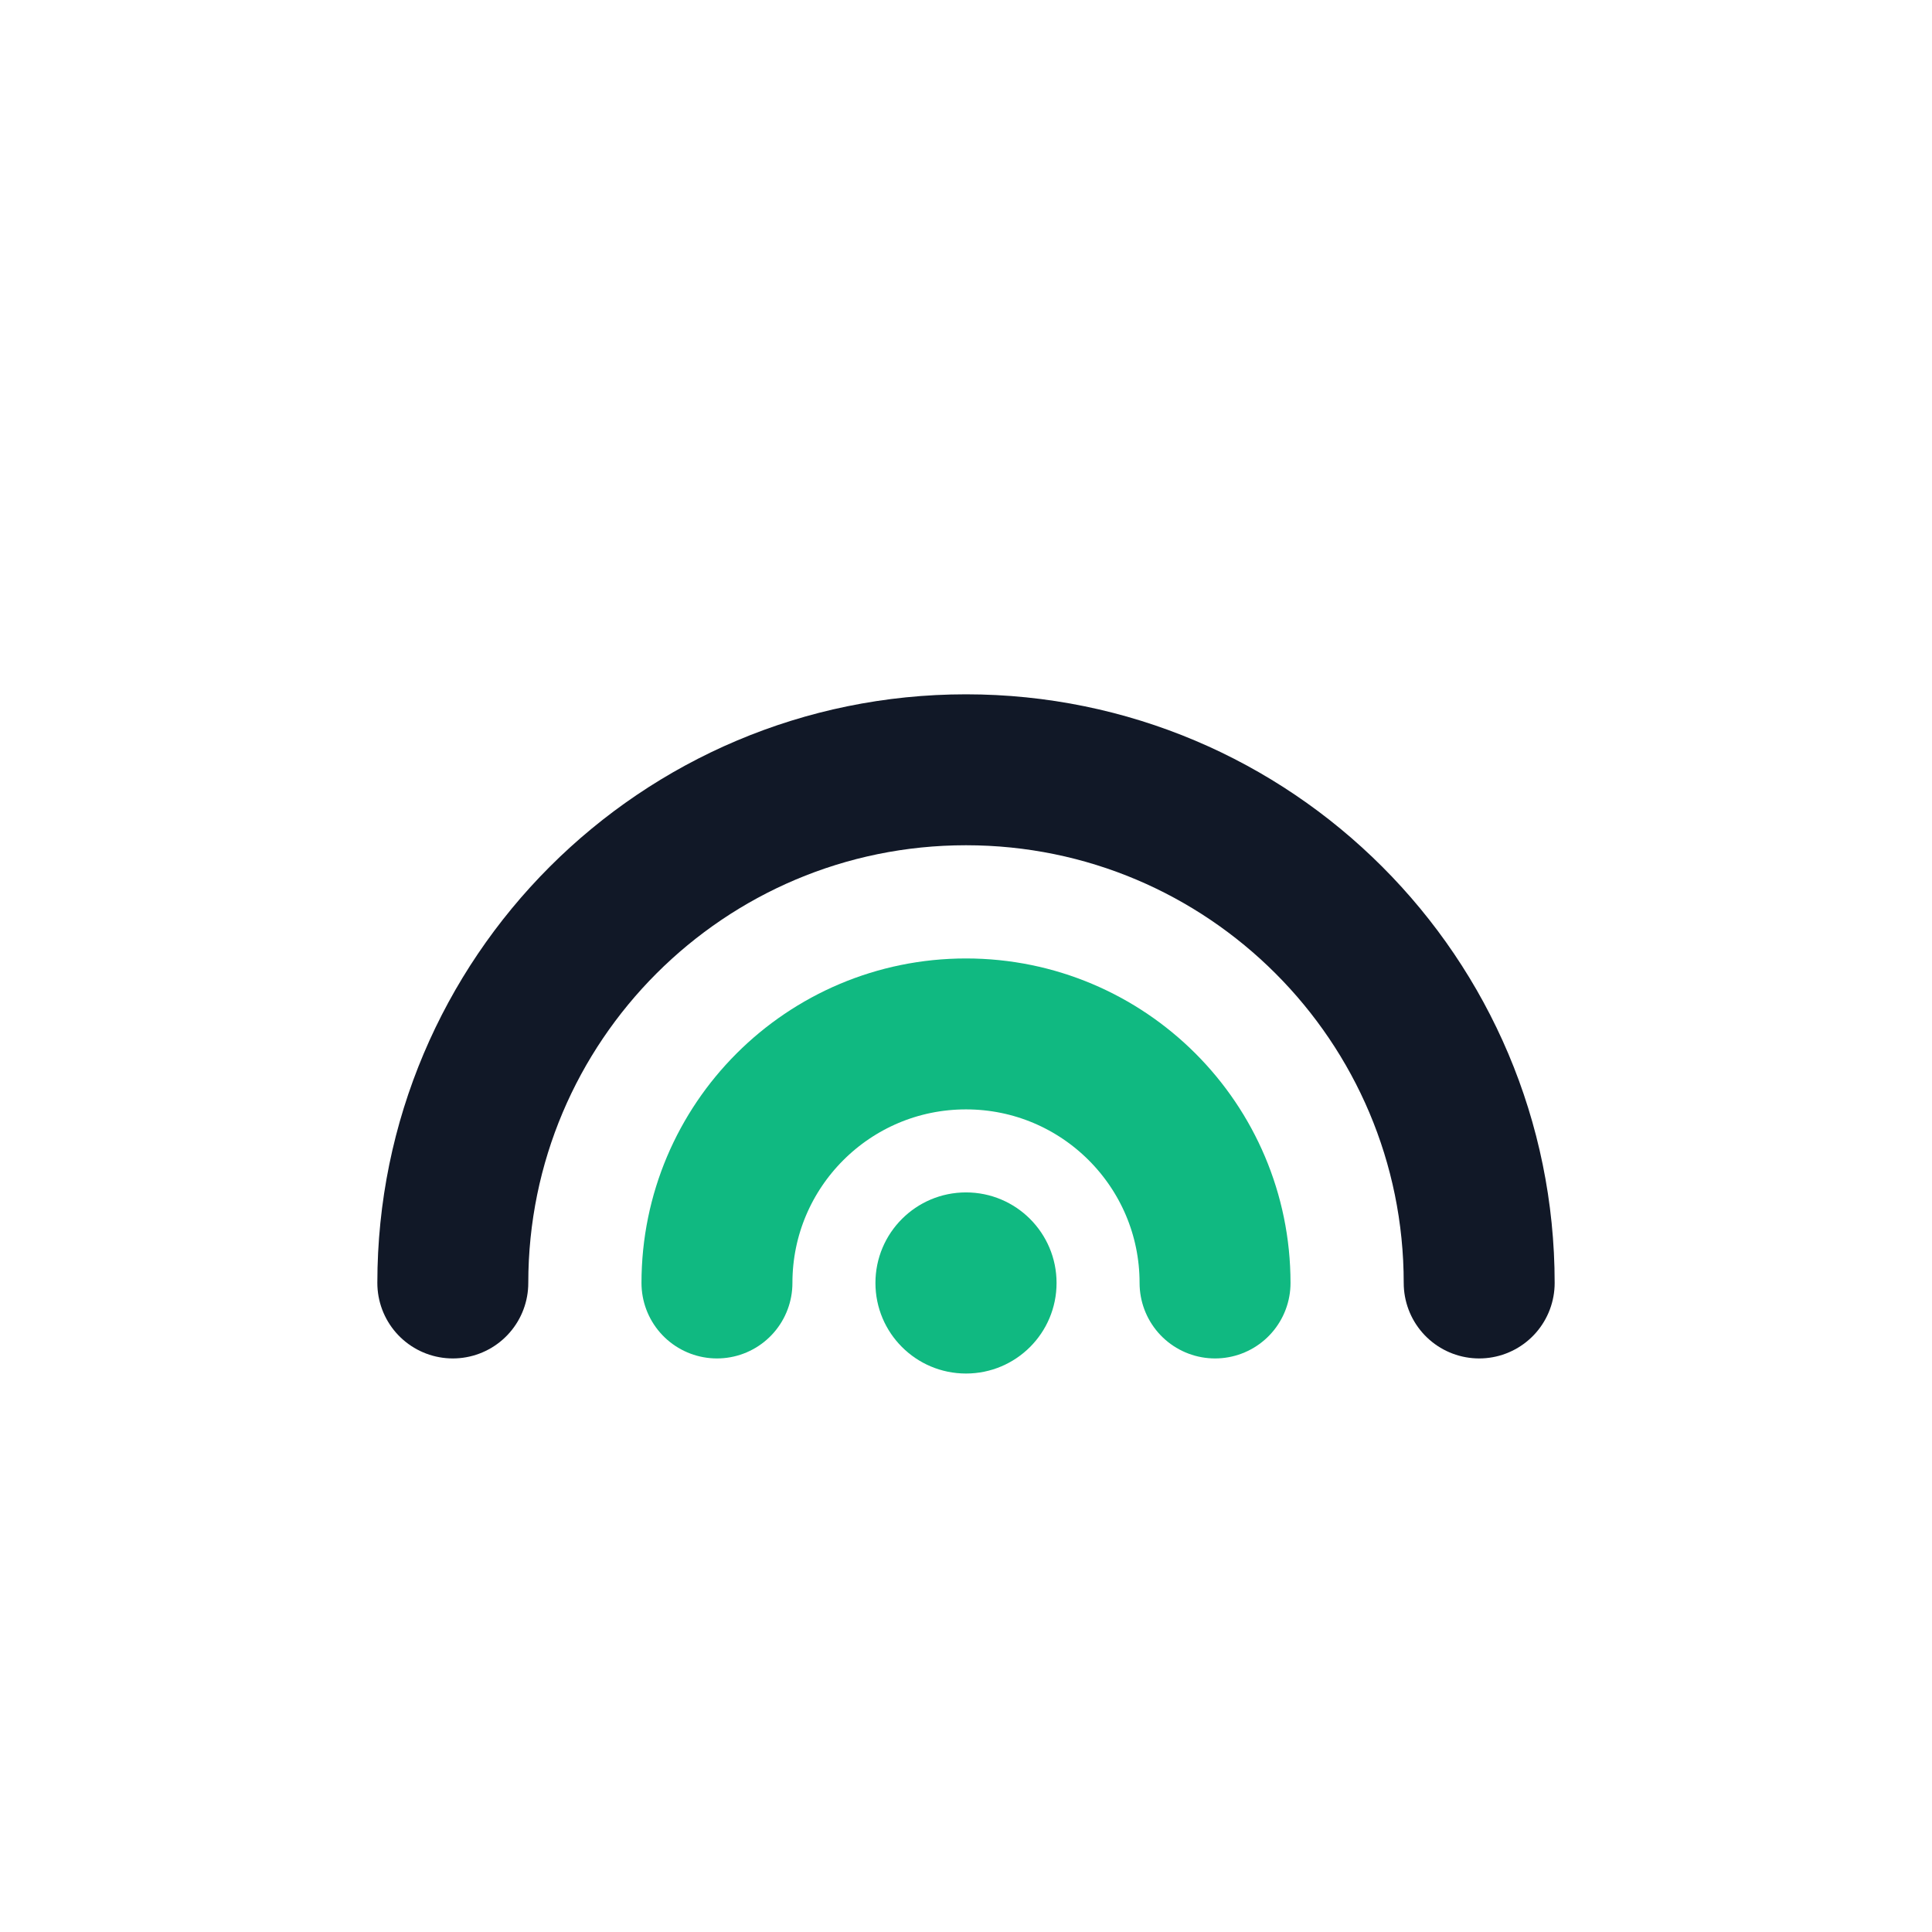
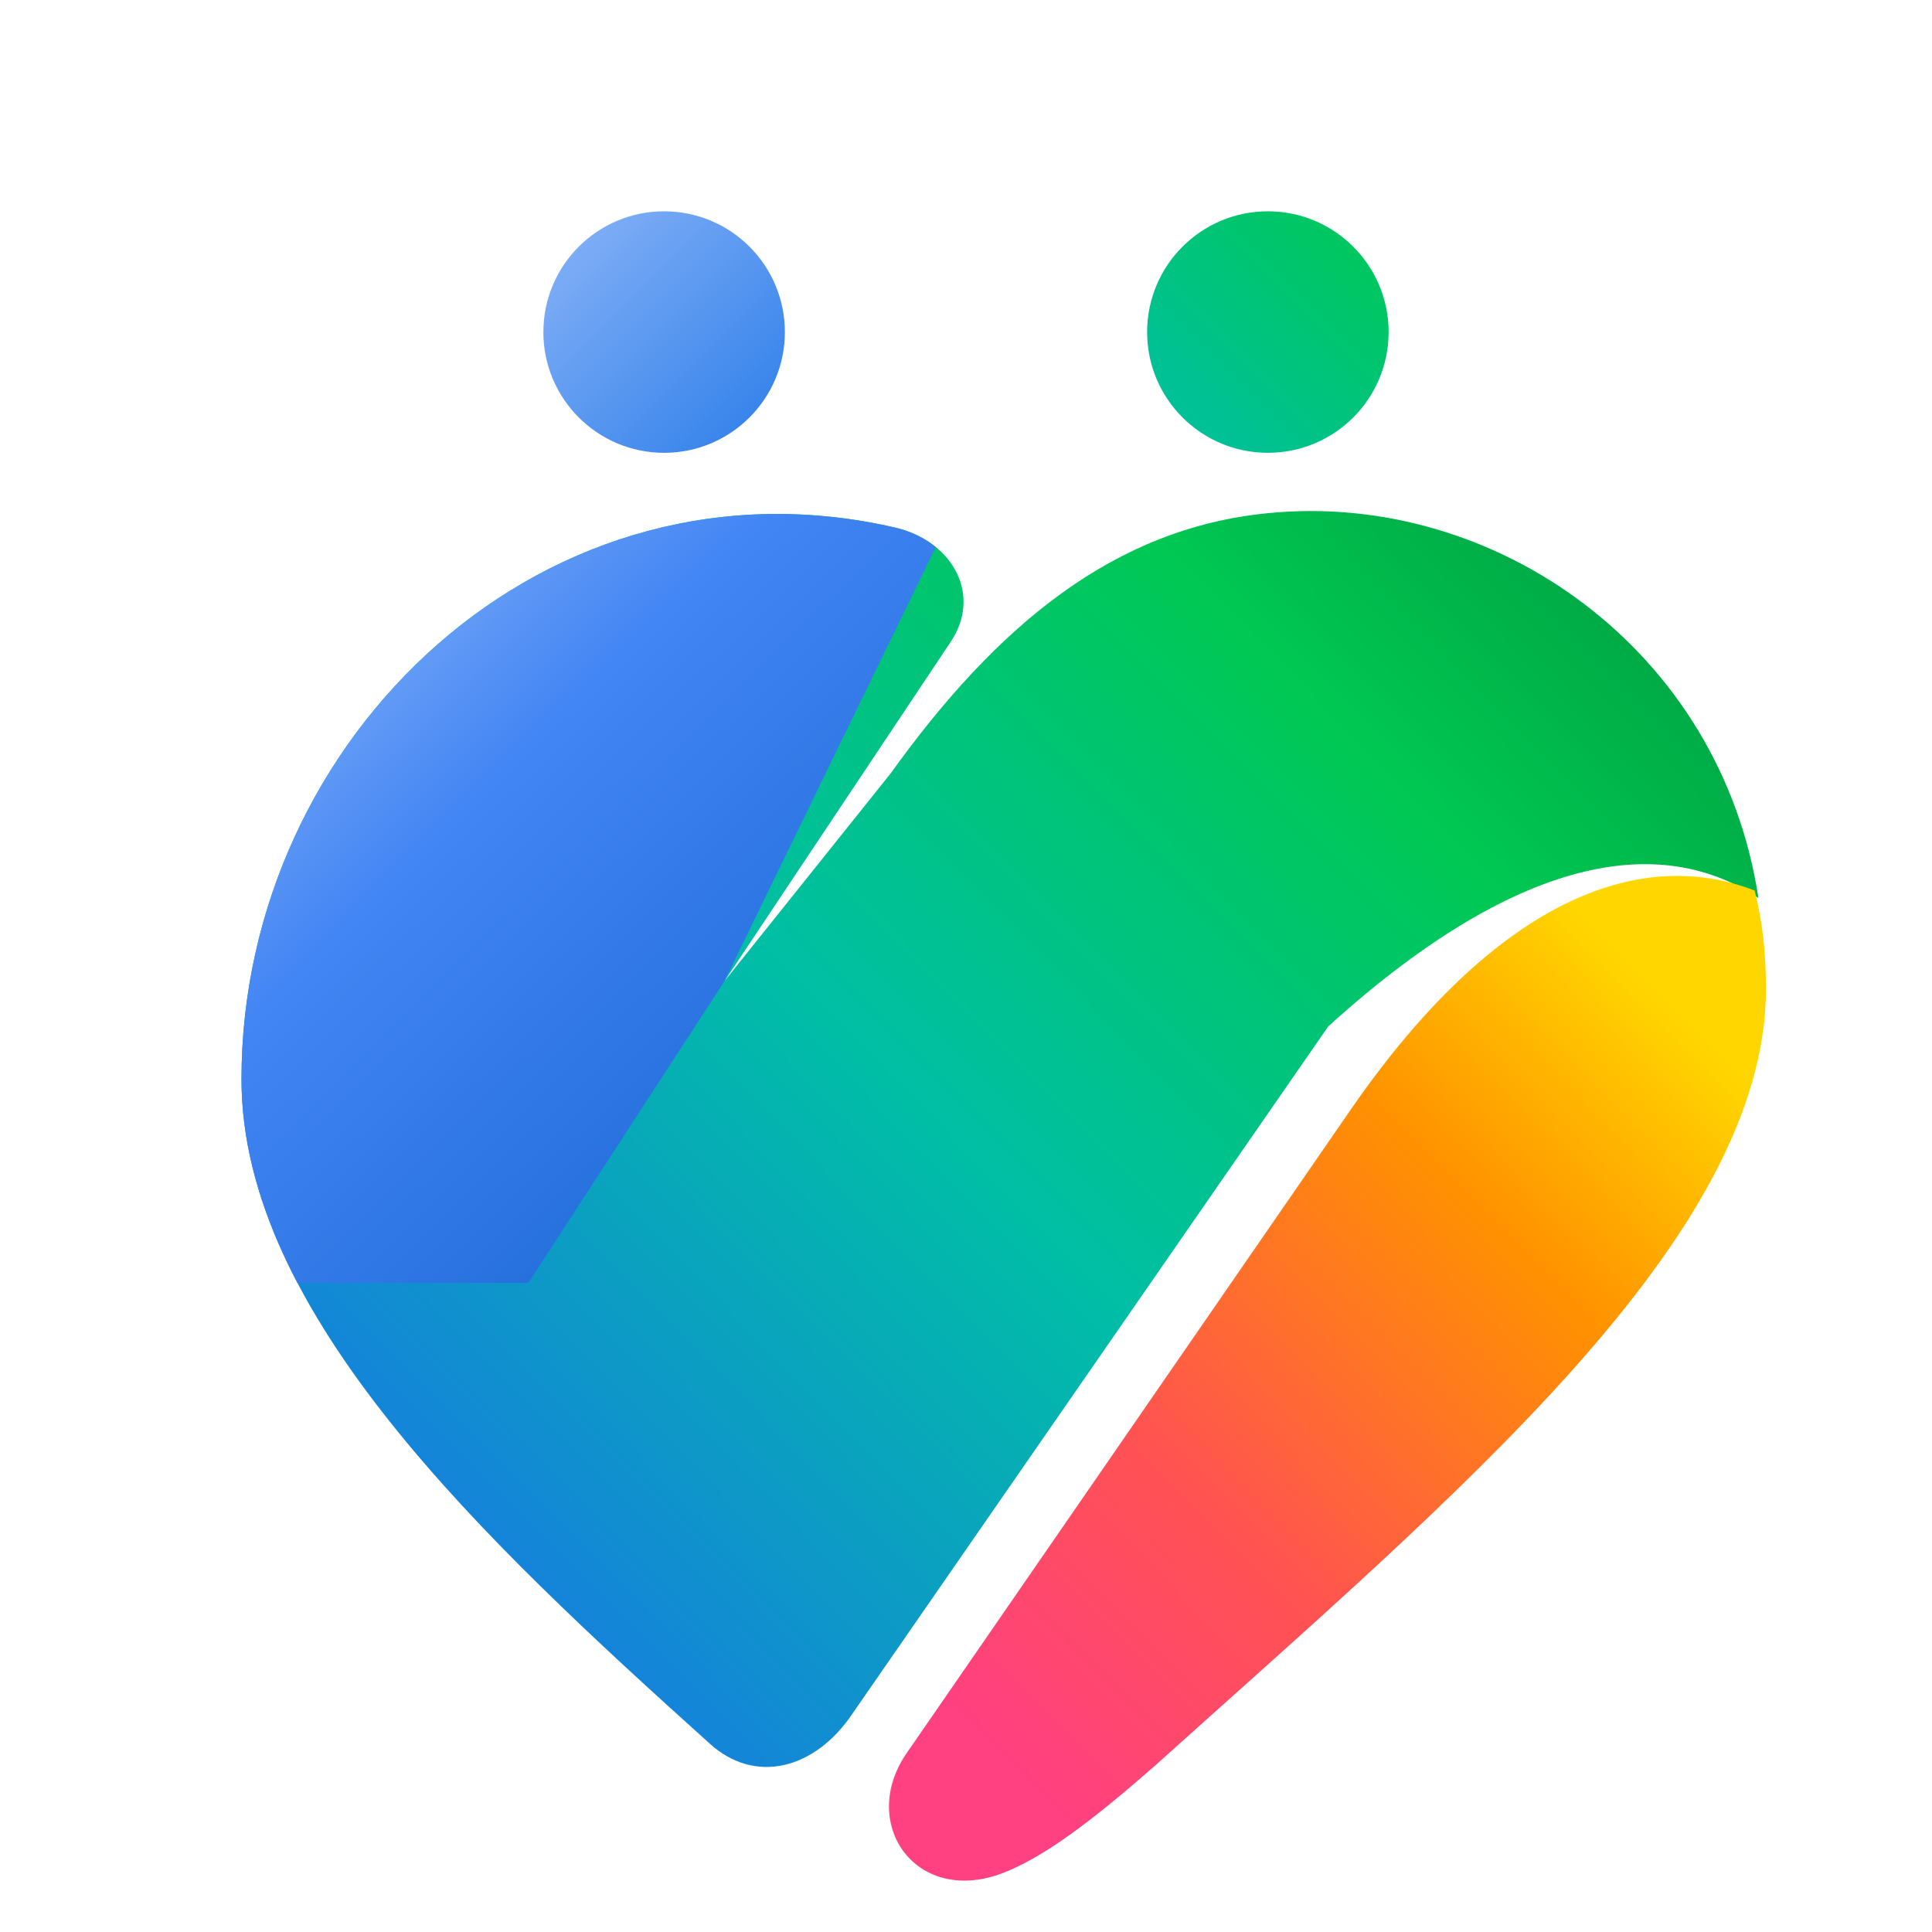
- <svg xmlns="http://www.w3.org/2000/svg" width="512" height="512" viewBox="0 0 512 512">
-   <style>
-     @keyframes pulse-outer {
-       0%, 100% { transform: scale(1); }
-       50% { transform: scale(1.05); }
-     }
-     @keyframes pulse-inner {
-       0%, 100% { transform: scale(1); }
-       50% { transform: scale(1.1); }
-     }
-     
-     /* Light Theme (Default fallback) */
-     .outer { 
-       stroke: #111827; /* Dark navy for light background */
-       stroke-width: 40; 
-       stroke-linecap: round; 
-       fill: none; 
-       transform-origin: 256px 340px;
-       animation: pulse-outer 4s infinite ease-in-out;
-     }
-     
-     /* Dark Theme Overrides using OS media queries */
-     @media (prefers-color-scheme: dark) {
-       .outer { stroke: #FEF3C7; /* Cream for dark background */ }
-     }
- 
-     /* Inner elements stay teal regardless of theme */
-     .inner { 
-       stroke: #10B981; 
-       stroke-width: 40; 
-       stroke-linecap: round; 
-       fill: none; 
-       transform-origin: 256px 340px;
-       animation: pulse-inner 4s infinite ease-in-out;
-     }
-     .dot { 
-       fill: #10B981; 
-       transform-origin: 256px 340px;
-       animation: pulse-inner 4s infinite ease-in-out;
-     }
-   </style>
-   <path d="M 120 340 A 136 136 0 0 1 392 340" class="outer" />
-   <path d="M 190 340 A 66 66 0 0 1 322 340" class="inner" />
-   <circle cx="256" cy="340" r="24" class="dot" />
+ <svg xmlns="http://www.w3.org/2000/svg" viewBox="0 0 512 512" width="100%" height="100%">
+   <defs>
+     <linearGradient id="leftSliceGrad" x1="15%" y1="10%" x2="85%" y2="90%">
+       <stop offset="0%" stop-color="#8AB4F8" />
+       <stop offset="35%" stop-color="#4285F4" />
+       <stop offset="100%" stop-color="#1967D2" />
+     </linearGradient>
+     <linearGradient id="midSliceGrad" x1="10%" y1="85%" x2="90%" y2="15%">
+       <stop offset="0%" stop-color="#1A73E8" />
+       <stop offset="48%" stop-color="#00BFA5" />
+       <stop offset="82%" stop-color="#00C853" />
+       <stop offset="100%" stop-color="#00A844" />
+     </linearGradient>
+     <linearGradient id="rightSliceGrad" x1="88%" y1="12%" x2="18%" y2="92%">
+       <stop offset="0%" stop-color="#FFD600" />
+       <stop offset="28%" stop-color="#FF9100" />
+       <stop offset="68%" stop-color="#FF5252" />
+       <stop offset="100%" stop-color="#FF4081" />
+     </linearGradient>
+     <linearGradient id="headLeftGrad" x1="0%" y1="0%" x2="100%" y2="100%">
+       <stop offset="0%" stop-color="#8AB4F8" />
+       <stop offset="100%" stop-color="#2B7DE9" />
+     </linearGradient>
+     <linearGradient id="headRightGrad" x1="0%" y1="100%" x2="100%" y2="0%">
+       <stop offset="0%" stop-color="#00BFA5" />
+       <stop offset="100%" stop-color="#00C853" />
+     </linearGradient>
+     <clipPath id="heartBodyClip">
+       <path d="M 192 260                 L 252 170                 C 260 158, 253 144, 238 140                 C 145 118, 64 195, 64 286                 C 64 348, 128 408, 188 462                 C 200 473, 216 469, 226 454                 L 352 272                 C 405 224, 442 222, 466 238                 C 456 172, 396 130, 336 136                 C 295 140, 264 166, 236 205                 Z" />
+     </clipPath>
+   </defs>
+   <circle cx="176" cy="88" r="32" fill="url(#headLeftGrad)" />
+   <circle cx="336" cy="88" r="32" fill="url(#headRightGrad)" />
+   <g clip-path="url(#heartBodyClip)">
+     <rect x="50" y="110" width="430" height="380" fill="url(#midSliceGrad)" />
+     <path d="M 60 110               L 265 110               L 192 260               L 140 340               L 60 340 Z" fill="url(#leftSliceGrad)" />
+   </g>
+   <path d="M 192 260             L 249 166             C 256 155, 249 142, 234 139             C 144 118, 64 195, 64 286             C 64 348, 128 408, 188 462             C 200 473, 215 469, 225 454             L 348 276             C 394 234, 434 224, 465 236             C 454 170, 396 130, 336 136             C 296 140, 266 168, 240 205             L 195 262 Z" fill="none" />
+   <path d="M 358 294             L 240 465             C 228 483, 242 504, 264 497             C 276 493, 290 482, 306 468             C 386 396, 468 328, 468 262             C 468 252, 467 244, 465 236             C 434 224, 396 239, 358 294 Z" fill="url(#rightSliceGrad)" />
</svg>
